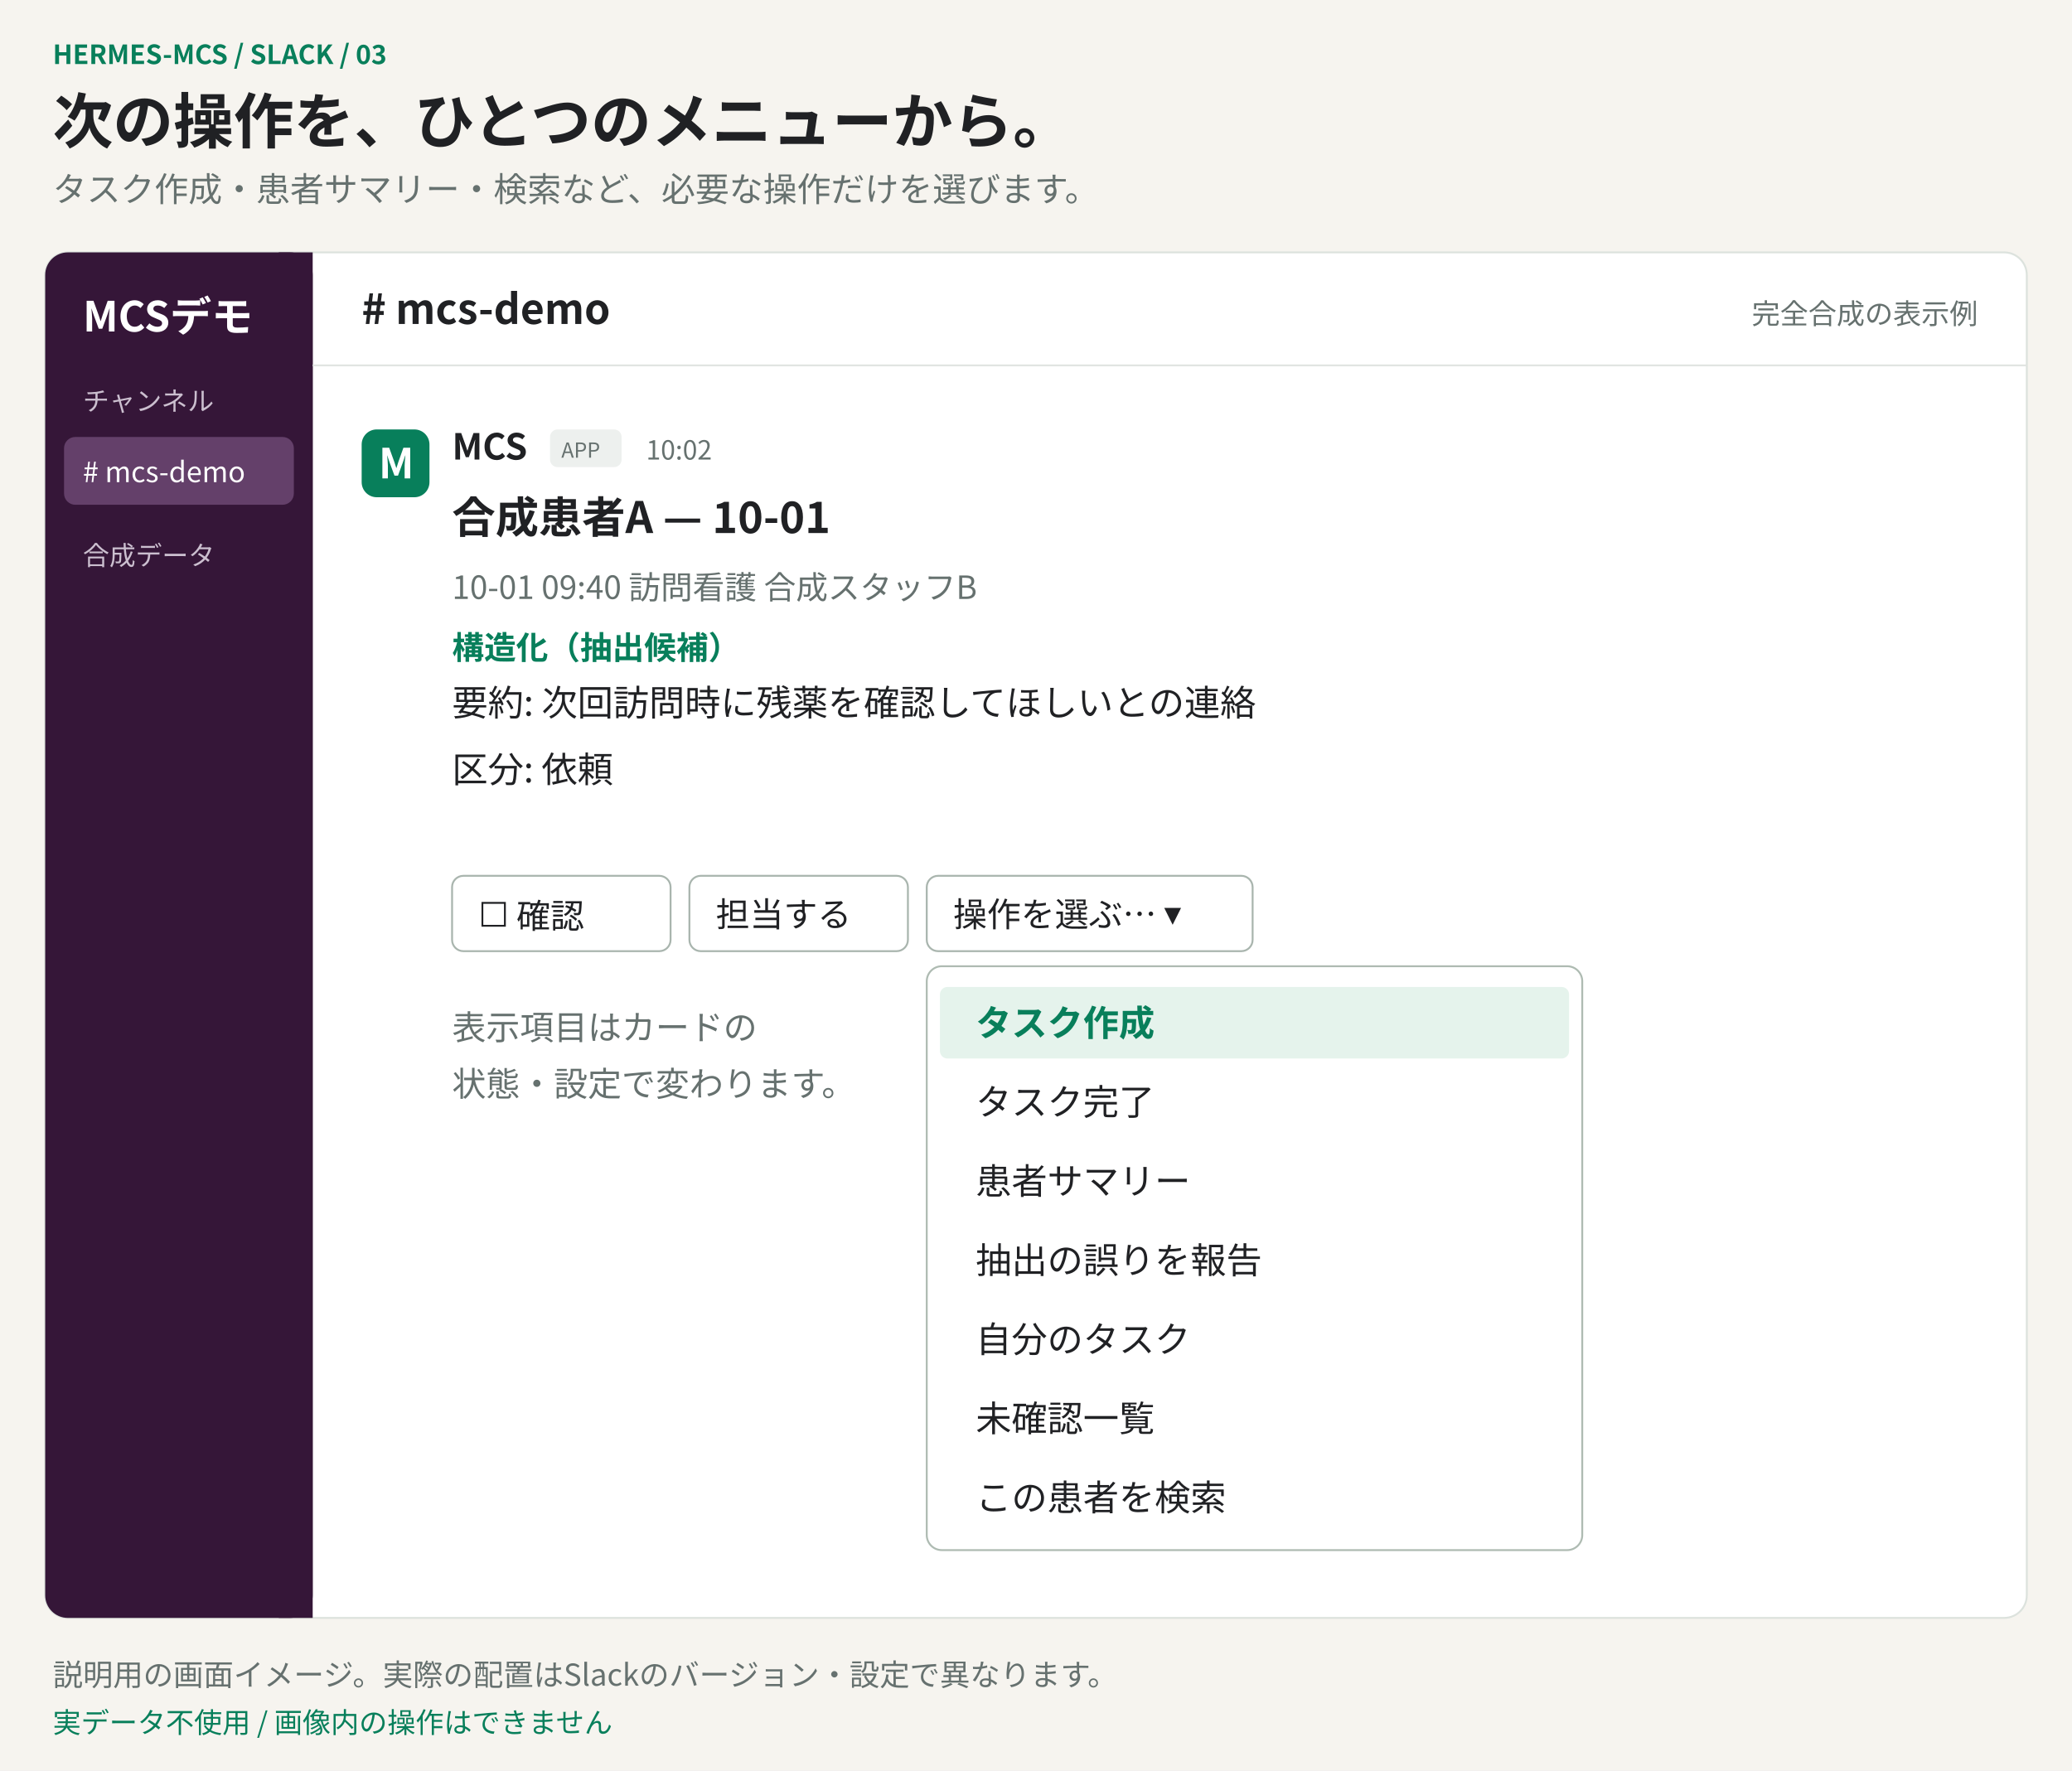
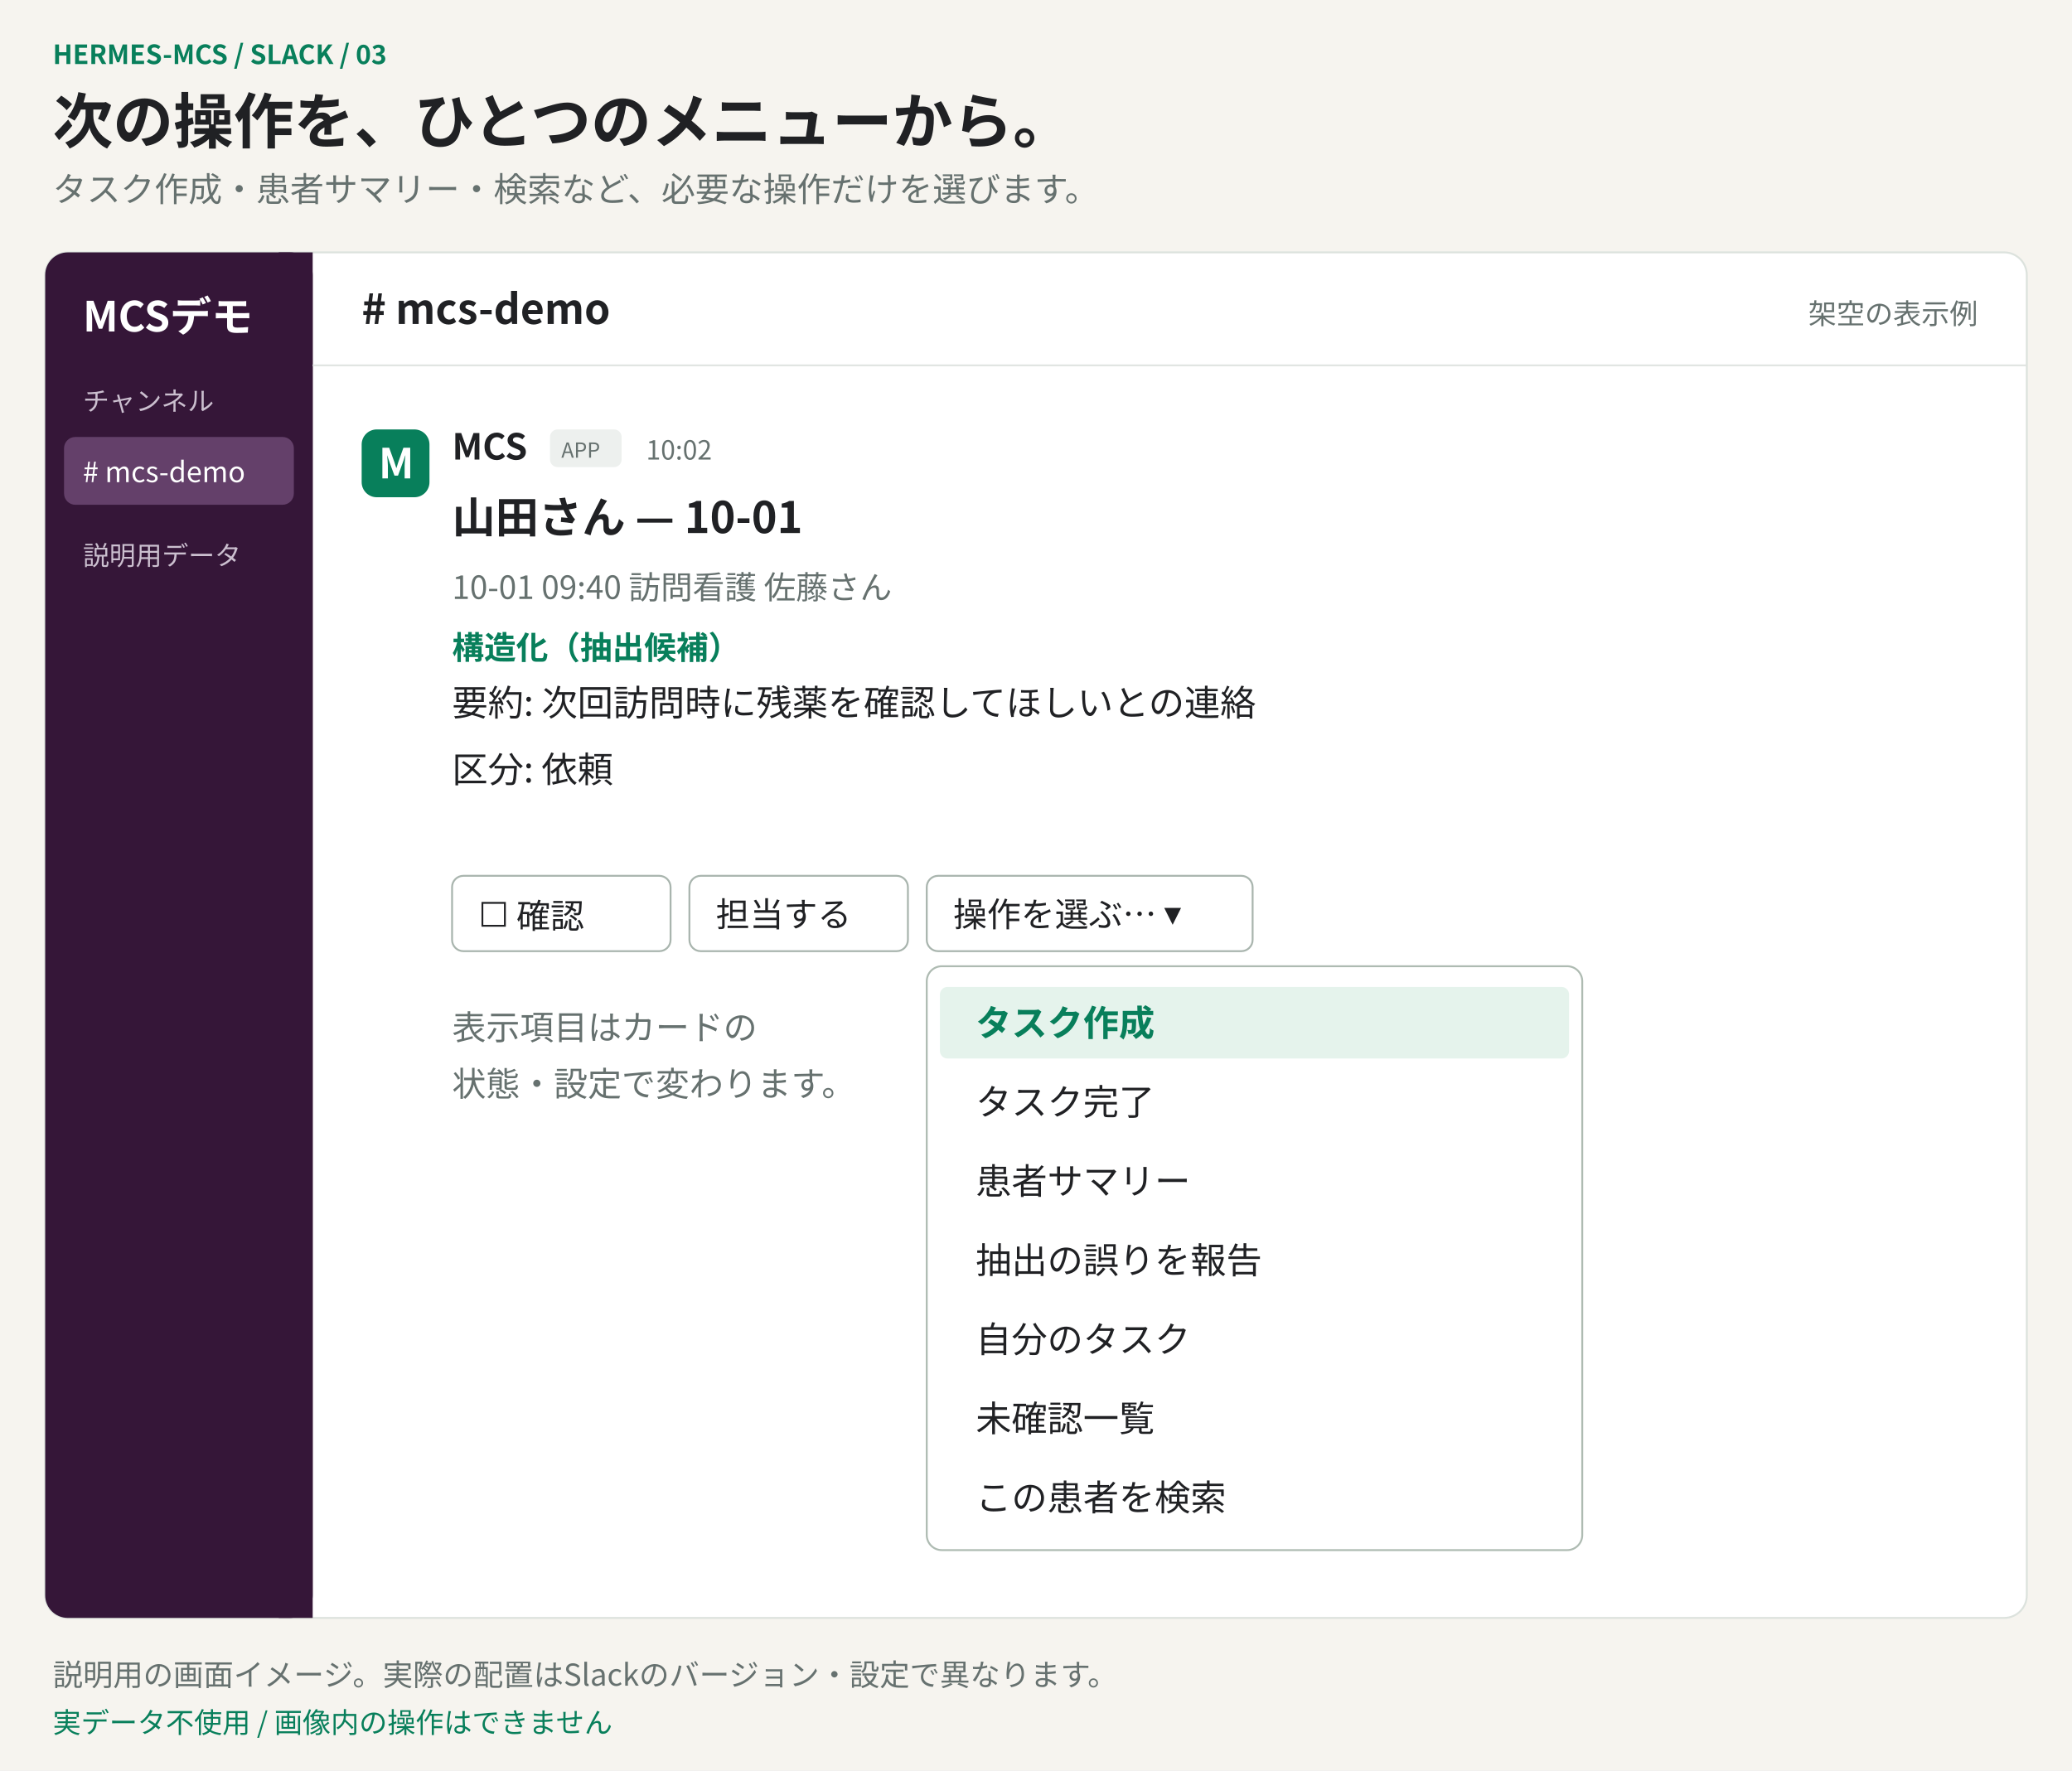
<svg xmlns="http://www.w3.org/2000/svg" width="1100" height="940" viewBox="0 0 1100 940" font-family="Noto Sans CJK JP,Hiragino Sans,Yu Gothic,Droid Sans Fallback,sans-serif">
  <rect x="0" y="0" width="1100" height="940" rx="0" fill="#f6f4ef" />
  <text x="28" y="34" font-size="14" fill="#087f5b" font-weight="bold">HERMES-MCS  /  SLACK  /  03</text>
  <text x="28" y="76" font-size="32" fill="#202124" font-weight="bold">次の操作を、ひとつのメニューから。</text>
  <text x="28" y="107" font-size="18" fill="#66716f">タスク作成・患者サマリー・検索など、必要な操作だけを選びます。</text>
  <rect x="24" y="134" width="1052" height="725" rx="12" fill="#fff" stroke="#dce2dd" />
  <rect x="24" y="134" width="142" height="725" rx="12" fill="#351638" />
  <rect x="148" y="134" width="18" height="725" rx="0" fill="#351638" />
  <text x="44" y="176" font-size="22" fill="#fff" font-weight="bold">MCSデモ</text>
  <text x="44" y="218" font-size="14" fill="#cbbfcf">チャンネル</text>
  <rect x="34" y="232" width="122" height="36" rx="6" fill="#64406a" />
  <text x="44" y="256" font-size="15" fill="#fff"># mcs-demo</text>
-   <text x="44" y="300" font-size="14" fill="#cbbfcf">合成データ</text>
+   <text x="44" y="300" font-size="14" fill="#cbbfcf">説明用データ</text>
  <path d="M166 194 L1076 194" stroke="#e1e5e2" fill="none" />
  <text x="192" y="172" font-size="22" fill="#202124" font-weight="bold"># mcs-demo</text>
-   <text x="1050" y="172" font-size="15" fill="#66716f" text-anchor="end">完全合成の表示例</text>
+   <text x="1050" y="172" font-size="15" fill="#66716f" text-anchor="end">架空の表示例</text>
  <text x="28" y="895" font-size="16" fill="#66716f">説明用の画面イメージ。実際の配置はSlackのバージョン・設定で異なります。</text>
  <text x="28" y="920" font-size="15" fill="#087f5b">実データ不使用 / 画像内の操作はできません</text>
  <rect x="192" y="228" width="36" height="36" rx="8" fill="#087f5b" />
  <text x="201" y="254" font-size="22" fill="#fff" font-weight="bold">M</text>
  <text x="240" y="244" font-size="19" fill="#202124" font-weight="bold">MCS</text>
  <rect x="292" y="228" width="38" height="20" rx="4" fill="#edf0ee" />
  <text x="298" y="243" font-size="11" fill="#66716f">APP</text>
  <text x="343" y="244" font-size="14" fill="#66716f">10:02</text>
-   <text x="240" y="283" font-size="23" fill="#202124" font-weight="bold">合成患者A — 10-01</text>
-   <text x="240" y="318" font-size="17" fill="#66716f">10-01 09:40 訪問看護 合成スタッフB</text>
+   <text x="240" y="283" font-size="23" fill="#202124" font-weight="bold">山田さん — 10-01</text>
+   <text x="240" y="318" font-size="17" fill="#66716f">10-01 09:40 訪問看護 佐藤さん</text>
  <text x="240" y="350" font-size="17" fill="#087f5b" font-weight="bold">構造化（抽出候補）</text>
  <text x="240" y="380" font-size="19" fill="#202124">要約: 次回訪問時に残薬を確認してほしいとの連絡</text>
  <text x="240" y="415.4" font-size="19" fill="#202124">区分: 依頼</text>
  <rect x="240" y="465" width="116" height="40" rx="6" fill="#fff" stroke="#a9b5ae" />
  <text x="254" y="492" font-size="18" fill="#202124">☐ 確認</text>
  <rect x="366" y="465" width="116" height="40" rx="6" fill="#fff" stroke="#a9b5ae" />
  <text x="380" y="492" font-size="18" fill="#202124">担当する</text>
  <rect x="492" y="465" width="173" height="40" rx="6" fill="#fff" stroke="#a9b5ae" />
  <text x="506" y="492" font-size="18" fill="#202124">操作を選ぶ… ▾</text>
  <rect x="492" y="513" width="348" height="310" rx="8" fill="#fff" stroke="#aebbb2" />
  <rect x="499" y="524" width="334" height="38" rx="4" fill="#e5f3ec" />
  <text x="518" y="550" font-size="19" fill="#087f5b" font-weight="bold">タスク作成</text>
  <text x="518" y="592" font-size="19" fill="#202124">タスク完了</text>
  <text x="518" y="634" font-size="19" fill="#202124">患者サマリー</text>
  <text x="518" y="676" font-size="19" fill="#202124">抽出の誤りを報告</text>
  <text x="518" y="718" font-size="19" fill="#202124">自分のタスク</text>
  <text x="518" y="760" font-size="19" fill="#202124">未確認一覧</text>
  <text x="518" y="802" font-size="19" fill="#202124">この患者を検索</text>
  <text x="240" y="552" font-size="18" fill="#66716f">表示項目はカードの</text>
  <text x="240" y="582" font-size="18" fill="#66716f">状態・設定で変わります。</text>
</svg>
